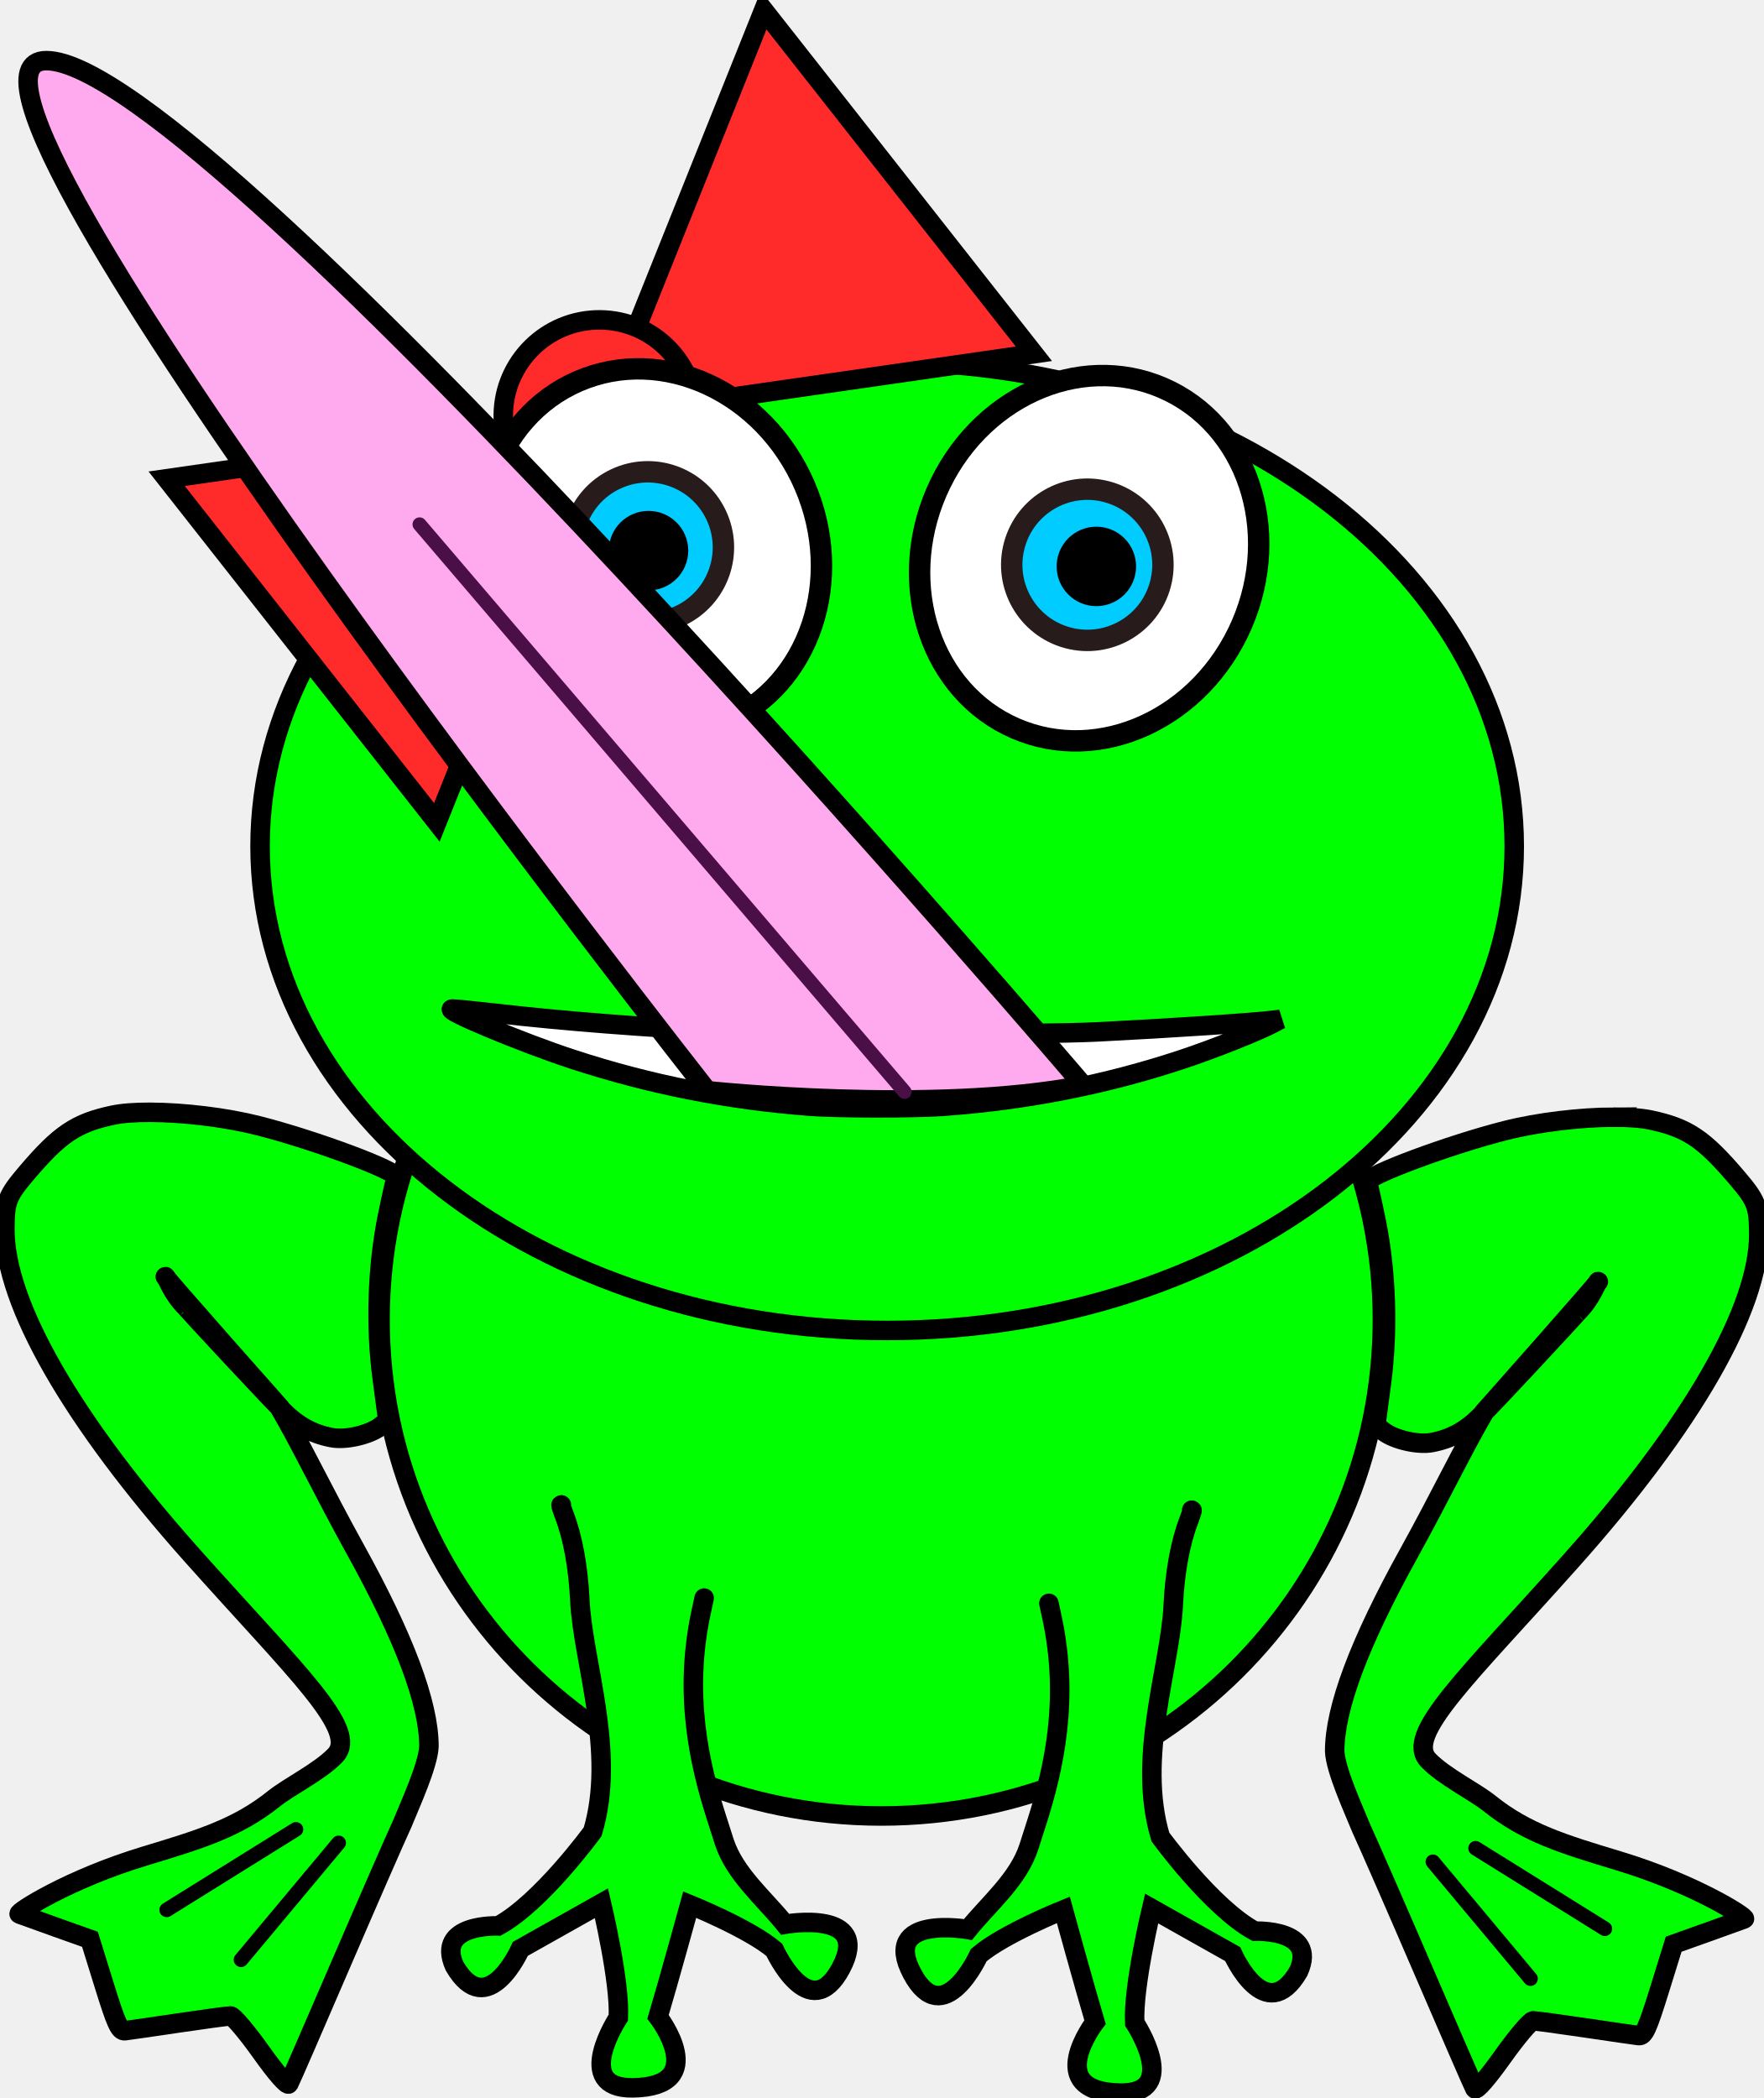
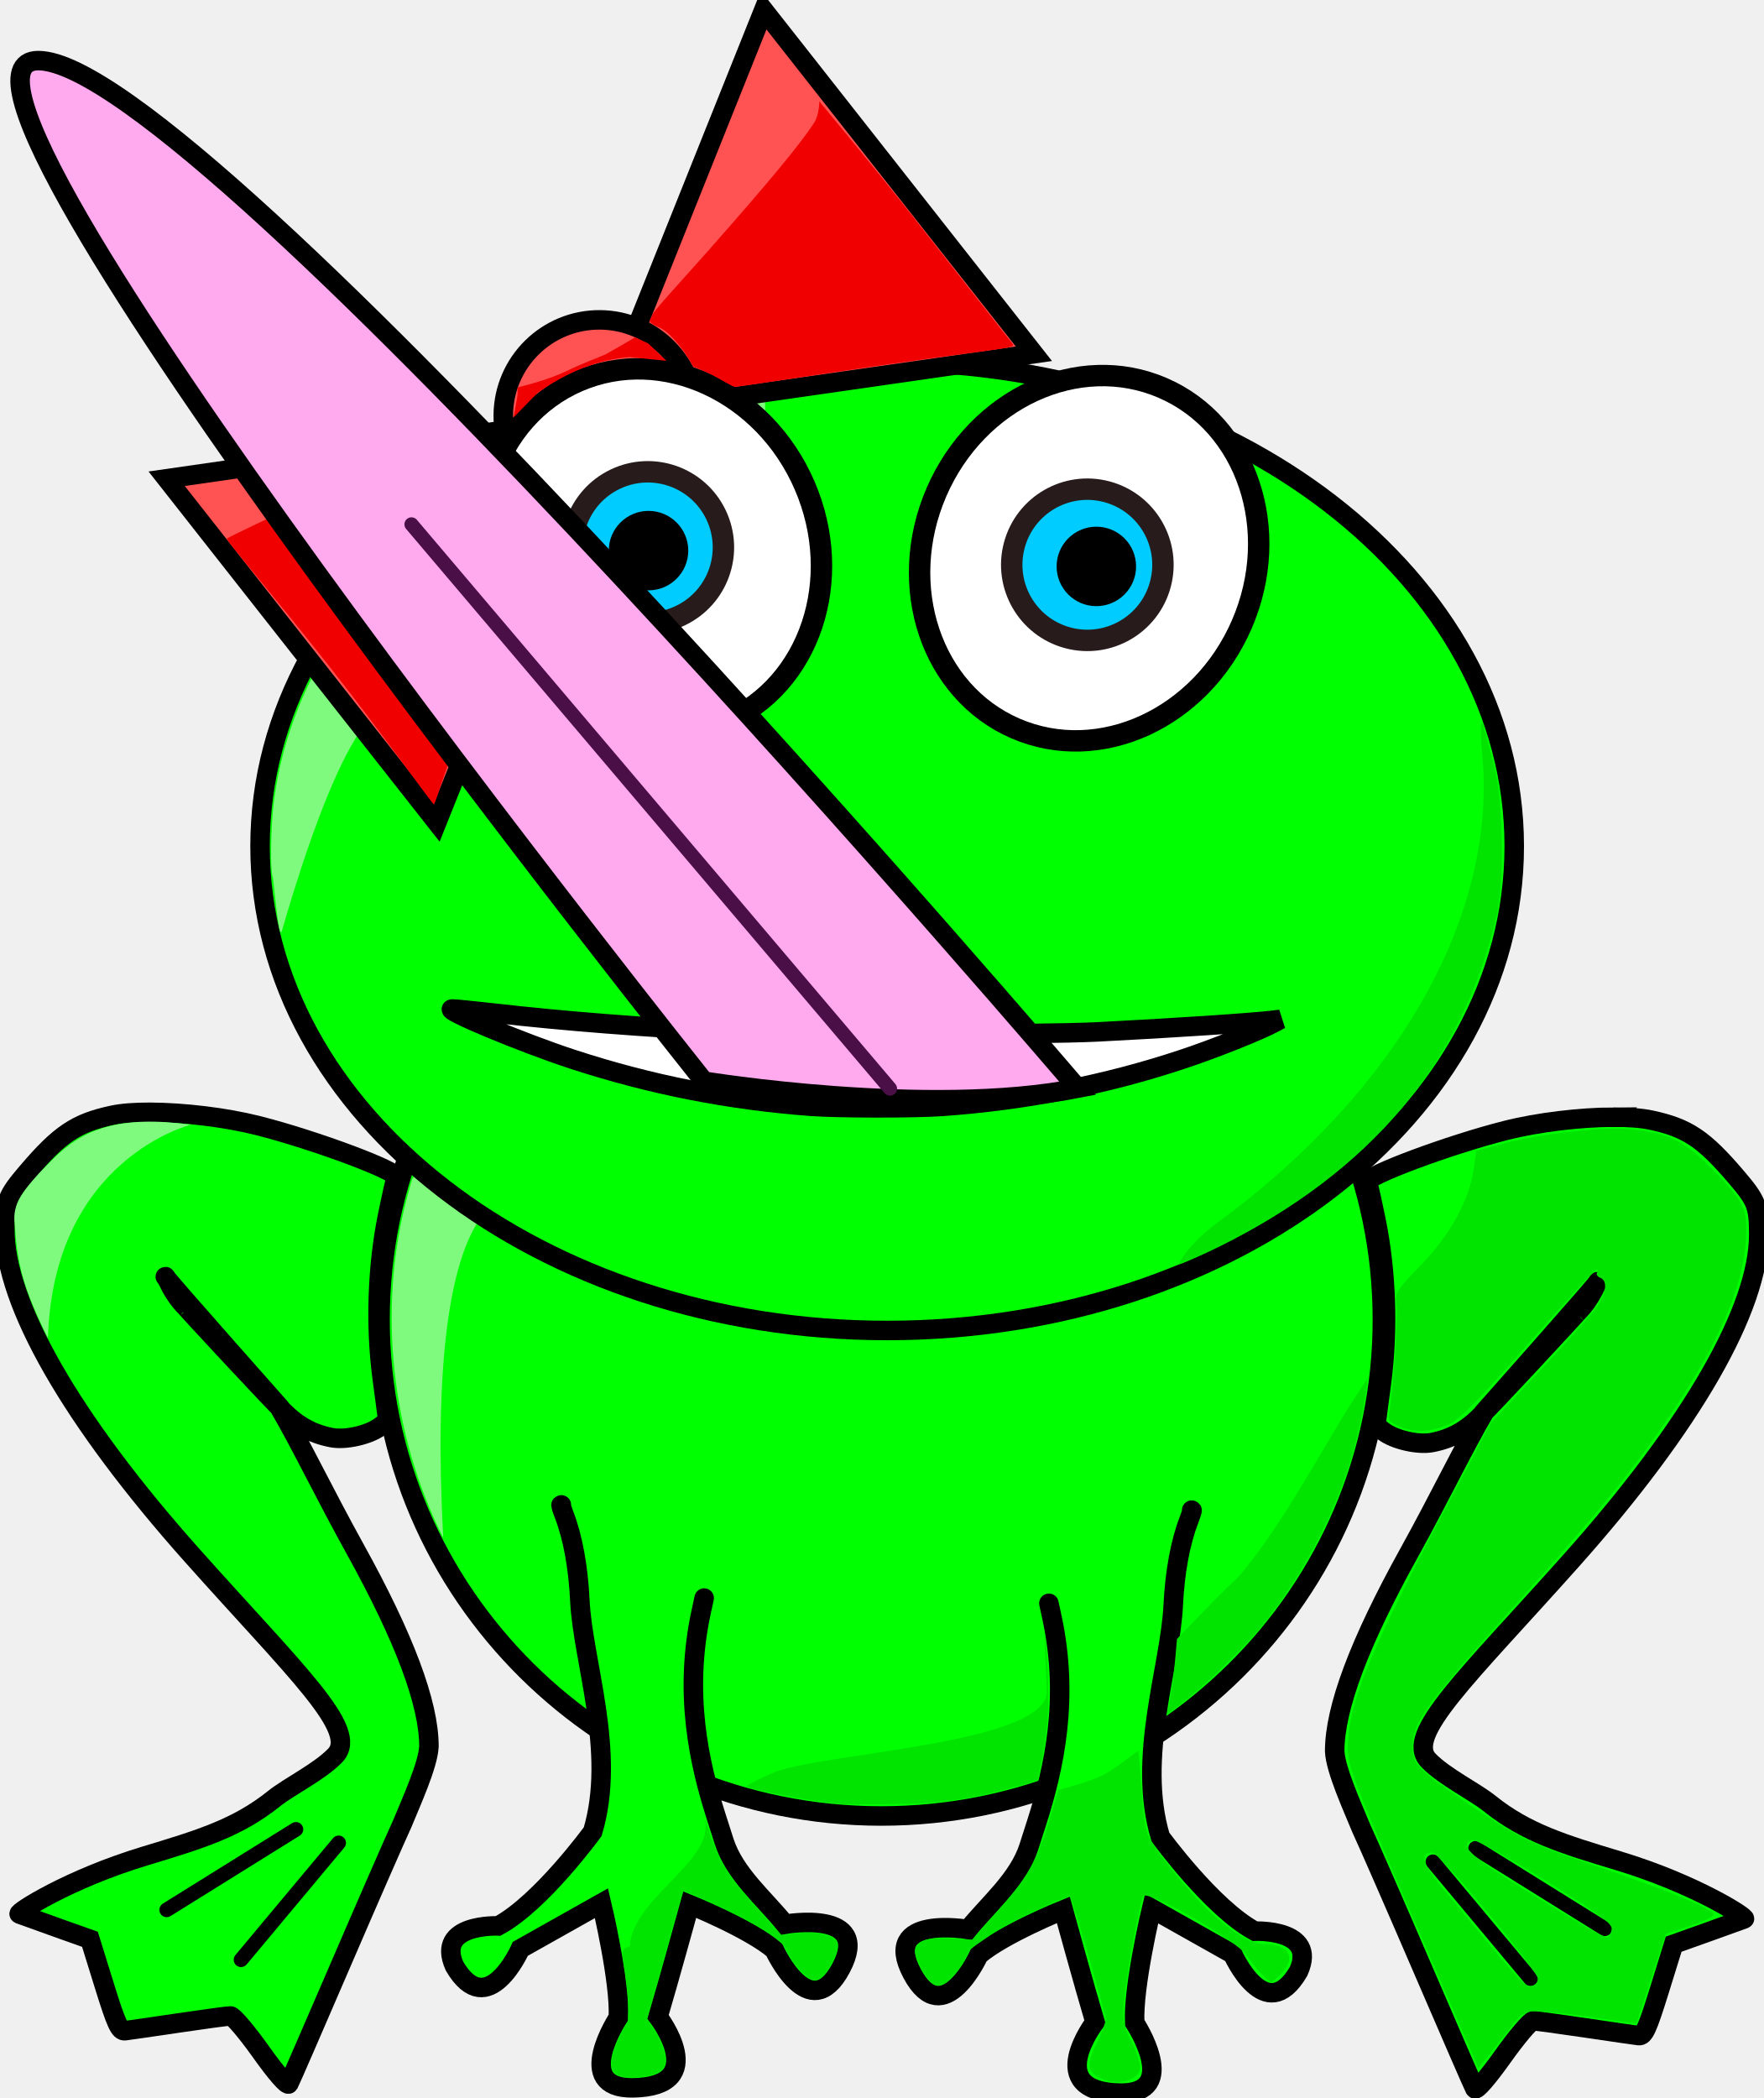
<svg xmlns="http://www.w3.org/2000/svg" width="204.101mm" height="242.796mm" viewBox="0 0 723.194 860.301" id="svg2" version="1.1">
  <defs id="defs4" />
  <g id="layer1" transform="translate(-17.64784,-56.21476)">
    <ellipse style="fill:#00ff00;fill-opacity:1;stroke:#000000;stroke-width:8;stroke-linecap:round;stroke-miterlimit:4;stroke-dasharray:none;stroke-opacity:1" id="path6004" cx="379" cy="597.362" rx="205.513" ry="203.513" />
+     <path id="path4300" d="m 199.389,686.789 c -21.32,-42.444 -26.848,-93.622 -14.999,-138.851 1.153,-4.4 2.217,-8.149 2.366,-8.331 0.149,-0.182 8.328,-11.106 11.263,-8.718 2.935,2.388 5.839,-1.385 8.183,0.26 3.92,2.751 28.262,13.17 27.778,16.39 -8.184,-4.508 -42.108,-2.522 -34.591,139.251 z" style="fill:#7ffa7f;fill-opacity:1;stroke:none;stroke-width:6.25;stroke-miterlimit:4;stroke-dasharray:none;stroke-opacity:1" />
    <ellipse style="fill:#00ff00;stroke:#000000;stroke-width:8;stroke-miterlimit:4;stroke-dasharray:none;stroke-opacity:1" id="path5323" cx="381.429" cy="403.219" rx="257.143" ry="198.571" />
-     <g id="g5919" transform="translate(-424.2857,-10.57143)" style="stroke-width:8;stroke-miterlimit:4;stroke-dasharray:none;fill:#ff2a2a">
-       <path transform="matrix(-0.0083874,0.9999648,-0.9999648,-0.0083874,912.9854,-302.227)" d="M 541.442,219.996 374.482,154.767 514.453,42.79 Z" id="path5911" style="fill:#ff2a2a;stroke:#000000;stroke-width:8;stroke-miterlimit:4;stroke-dasharray:none;stroke-opacity:1" />
-       <path transform="matrix(0.0083874,-0.9999648,0.9999648,0.0083874,912.9854,-302.227)" style="fill:#ff2a2a;stroke:#000000;stroke-width:8;stroke-miterlimit:4;stroke-dasharray:none;stroke-opacity:1" id="path5913" d="m -541.694,-220.754 -166.96,-65.23 139.971,-111.977 z" />
-       <circle transform="matrix(-0.0083874,0.9999648,-0.9999648,-0.0083874,0,0)" r="39.396" cy="-689.664" cx="231.568" id="path5917" style="fill:#ff2a2a;stroke:#000000;stroke-width:8;stroke-miterlimit:4;stroke-dasharray:none;stroke-opacity:1" />
+     <path style="fill:#7ffa7f;fill-opacity:1;stroke:none;stroke-width:6.25;stroke-miterlimit:4;stroke-dasharray:none;stroke-opacity:1" d="m 111.804,359.418 c -1.023,-2.666 -0.764,-20.101 0.446,-30.043 9.865,-81.028 84.449,-148.789 187.013,-169.903 6.938,-1.428 13.688,-2.566 15,-2.529 l 2.385,0.068 -2.5,1.121 c -1.375,0.617 1.45,23.911 -3.5,26.098 -45.553,20.126 -100.343,47.479 -150.689,105.862 0,0 -15.47,-8.113 -44.406,91.751 -1.32,4.556 -3.243,-21.101 -3.75,-22.424 z" id="path4314" transform="translate(17.64784,56.21476)" />
+     <g id="g5919" transform="translate(-424.2857,-10.57143)" style="stroke-width:8;stroke-miterlimit:4;stroke-dasharray:none;fill:#ff5252;fill-opacity:1">
+       <path transform="matrix(-0.0083874,0.9999648,-0.9999648,-0.0083874,912.9854,-302.227)" d="M 541.442,219.996 374.482,154.767 514.453,42.79 Z" id="path5911" style="fill:#ff5252;stroke:#000000;stroke-width:8;stroke-miterlimit:4;stroke-dasharray:none;stroke-opacity:1;fill-opacity:1" />
+       <path transform="matrix(0.0083874,-0.9999648,0.9999648,0.0083874,912.9854,-302.227)" style="fill:#ff5252;stroke:#000000;stroke-width:8;stroke-miterlimit:4;stroke-dasharray:none;stroke-opacity:1;fill-opacity:1" id="path5913" d="m -541.694,-220.754 -166.96,-65.23 139.971,-111.977 z" />
+       <circle transform="matrix(-0.0083874,0.9999648,-0.9999648,-0.0083874,0,0)" r="39.396" cy="-689.664" cx="231.568" id="path5917" style="fill:#ff5252;stroke:#000000;stroke-width:8;stroke-miterlimit:4;stroke-dasharray:none;stroke-opacity:1;fill-opacity:1" />
    </g>
    <ellipse style="fill:#ffffff;stroke:#000000;stroke-width:8.778;stroke-miterlimit:4;stroke-dasharray:none;stroke-opacity:1" id="path5361" cx="-149.519" cy="372.261" rx="68.221" ry="76.071" transform="matrix(-0.9178912,0.3968322,0.3968322,0.9178912,0,0)" />
    <ellipse cy="77.472" cx="539.283" id="circle5363" style="fill:#ffffff;stroke:#000000;stroke-width:8.778;stroke-miterlimit:4;stroke-dasharray:none;stroke-opacity:1" rx="68.221" ry="76.071" transform="matrix(0.9178912,0.3968322,-0.3968322,0.9178912,0,0)" />
    <path style="fill:#ffffff;stroke:#000000;stroke-width:8;stroke-miterlimit:4;stroke-dasharray:none;stroke-opacity:1" d="m 350.201,509.855 c -33.7,-2.502 -65.953,-8.872 -97.857,-19.325 -20.724,-6.79 -53.398,-20.436 -49.253,-20.57 1,-0.032 8.715,0.727 17.143,1.688 28.887,3.293 60.523,5.773 98.181,7.697 24.053,1.229 125.132,1.232 149.286,0.005 30.912,-1.571 63.553,-3.738 72.143,-4.79 l 2.857,-0.35 -2.527,1.357 c -6.378,3.423 -24.499,10.639 -37.83,15.064 -31.285,10.384 -64.063,16.813 -98.214,19.262 -11.383,0.816 -42.725,0.795 -53.929,-0.037 z" id="path5942" />
-     <circle r="31" cy="158.037" cx="522.215" id="circle6024" style="fill:#00ccff;fill-opacity:1;stroke:#281b1b;stroke-width:8.778;stroke-linecap:round;stroke-miterlimit:4;stroke-dasharray:none;stroke-opacity:1" transform="matrix(0.9659258,0.258819,-0.258819,0.9659258,0,0)" />
    <path style="fill:#00ff00;fill-opacity:1;stroke:#000000;stroke-width:8;stroke-linecap:round;stroke-miterlimit:4;stroke-dasharray:none;stroke-opacity:1" d="m 79.24,512.32 c -6.152,-0.022 -11.532,0.36 -15.436,1.197 -14.893,3.194 -21.576,7.662 -34.992,23.398 -8.271,9.702 -9.109,11.833 -9.164,23.271 -0.147,30.411 27.417,78.459 76.775,133.824 43.075,48.317 68.666,71.704 58.663,82.058 -6.51,6.739 -18.73,12.616 -25.104,17.725 -15.033,12.048 -30.393,16.685 -52.82,23.459 -31.58,9.539 -52.816,23.352 -51.619,23.811 1.167,0.447 8.167,2.966 15.557,5.598 l 13.436,4.785 5.865,18.895 c 4.902,15.791 6.295,18.843 8.484,18.586 1.441,-0.169 11.322,-1.6 21.957,-3.182 10.635,-1.581 20.237,-2.875 21.338,-2.875 1.101,0 6.717,6.635 12.482,14.744 6.212,8.738 10.863,14.067 11.416,13.082 0.513,-0.914 9.952,-22.606 20.975,-48.201 11.023,-25.596 22.534,-51.935 25.582,-58.533 3.475,-8.52 10.542,-23.869 10.906,-31.629 0.01,-17.613 -10.036,-44.418 -30.457,-81.27 -12.187,-21.992 -22.731,-43.902 -31.008,-57.916 6.756,7.348 13.295,11.007 21.641,12.596 5.638,1.073 15.24,-1.121 19.73,-4.51 l 3.236,-2.443 -2.334,-17.631 c -2.825,-21.326 -2.02,-45.59 2.201,-66.305 1.576,-7.734 3.184,-14.902 3.572,-15.928 0.921,-2.437 -33.333,-15.228 -56.58,-21.127 -13.498,-3.425 -30.769,-5.432 -44.303,-5.48 z m 6.129,67.293 c 0.822,0.217 2.578,6.827 8.717,12.836 -0.854,-0.684 37.804,41.008 38.846,41.469 0,0 -48.359,-54.515 -47.562,-54.305 z" id="path6016" />
    <circle style="fill:#00ccff;fill-opacity:1;stroke:#281b1b;stroke-width:8.778;stroke-linecap:round;stroke-miterlimit:4;stroke-dasharray:none;stroke-opacity:1" id="path6022" cx="375.1" cy="135.407" r="31" transform="matrix(0.4291873,0.9032155,0.9032155,-0.4291873,0,0)" />
-     <circle r="16.293" cy="288.48" cx="467.215" id="circle6073" style="fill:#000000;fill-opacity:1;stroke:#281b1b;stroke-width:0;stroke-linecap:round;stroke-linejoin:miter;stroke-miterlimit:4;stroke-dasharray:none;stroke-opacity:1" />
-     <circle style="fill:#000000;fill-opacity:1;stroke:#281b1b;stroke-width:0;stroke-linecap:round;stroke-linejoin:miter;stroke-miterlimit:4;stroke-dasharray:none;stroke-opacity:1" id="path6071" cx="283.58" cy="281.999" r="16.293" />
-     <path style="fill:#ffaaee;fill-rule:evenodd;stroke:#000000;stroke-width:8;stroke-linecap:butt;stroke-linejoin:miter;stroke-miterlimit:4;stroke-dasharray:none;stroke-opacity:1" d="m 461.841,501.249 c -61.946,12.071 -154.201,2.201 -154.201,2.201 0,0 -332.022,-422.372 -270.984,-422.372 66.967,0 425.185,420.171 425.185,420.171 z" id="path5976" />
-     <path style="fill:#eed7f4;fill-rule:evenodd;stroke:#4a0f46;stroke-width:5.776;stroke-linecap:round;stroke-linejoin:miter;stroke-miterlimit:4;stroke-dasharray:none;stroke-opacity:1" d="M 388.566,503.943 189.692,271.246" id="path5982" />
+     <circle r="31" cy="158.037" cx="522.215" id="circle6024" style="fill:#00ccff;fill-opacity:1;stroke:#281b1b;stroke-width:8.778;stroke-linecap:round;stroke-miterlimit:4;stroke-dasharray:none;stroke-opacity:1" transform="matrix(0.9659258,0.258819,-0.258819,0.9659258,0,0)" />
    <path style="fill:#00ff00;fill-opacity:1;stroke:#000000;stroke-width:8;stroke-linecap:round;stroke-miterlimit:4;stroke-dasharray:none;stroke-opacity:1" d="m 247.839,673.305 0,5e-5 c -0.067,10e-4 -0.113,0.013 -0.137,0.037 -0.12,0.12 0.46,1.968 1.291,4.107 3.506,9.028 5.768,21.326 6.42,34.904 1.221,25.425 15.08,62.188 5.273,94.953 0,0 -21.201,29.169 -38.768,38.648 0,0 -25.814,-1.128 -17.893,16.492 13.564,23.233 27.004,-7.096 27.004,-7.096 l 33.252,-18.703 c 0,0 7.72,32.237 6.918,46.887 0,0 -19.289,29.196 5.984,28.818 32.354,-0.484 10.305,-29.111 10.305,-29.111 4.535,-15.288 12.992,-46.041 12.992,-46.041 0,0 24.756,10.015 34.688,18.584 0,0 14.442,31.678 27.329,7.481 12.974,-24.361 -22.91,-17.998 -22.91,-17.998 -8.792,-10.833 -20.739,-20.646 -25.005,-33.966 l -3.188,-9.954 C 304.291,779.169 297.888,750.7 305.203,717.009 l 1.193,-5.5" id="path6030" />
    <path id="path6043" d="m 679.249,514.32 c 6.152,-0.022 11.532,0.36 15.436,1.197 14.893,3.194 21.576,7.662 34.992,23.398 8.271,9.702 9.109,11.833 9.164,23.271 0.147,30.411 -27.417,78.459 -76.775,133.824 -43.075,48.317 -68.666,71.704 -58.663,82.058 6.51,6.739 18.73,12.616 25.104,17.725 15.033,12.048 30.393,16.685 52.82,23.459 31.58,9.539 52.816,23.352 51.619,23.811 -1.167,0.447 -8.167,2.966 -15.557,5.598 l -13.436,4.785 -5.865,18.895 c -4.902,15.791 -6.295,18.843 -8.484,18.586 -1.441,-0.169 -11.322,-1.6 -21.957,-3.182 -10.635,-1.581 -20.237,-2.875 -21.338,-2.875 -1.101,0 -6.717,6.635 -12.482,14.744 -6.212,8.738 -10.863,14.067 -11.416,13.082 -0.513,-0.914 -9.952,-22.606 -20.975,-48.201 -11.023,-25.596 -22.534,-51.935 -25.582,-58.533 -3.475,-8.52 -10.542,-23.869 -10.906,-31.629 -0.01,-17.613 10.036,-44.418 30.457,-81.27 12.187,-21.992 22.731,-43.902 31.008,-57.916 -6.756,7.348 -13.295,11.007 -21.641,12.596 -5.638,1.073 -15.24,-1.121 -19.73,-4.51 l -3.236,-2.443 2.334,-17.631 c 2.825,-21.326 2.02,-45.59 -2.201,-66.305 -1.576,-7.734 -3.184,-14.902 -3.572,-15.928 -0.921,-2.437 33.333,-15.228 56.58,-21.127 13.498,-3.425 30.769,-5.432 44.303,-5.48 z m -6.129,67.293 c -0.822,0.217 -2.578,6.827 -8.717,12.836 0.854,-0.684 -37.804,41.008 -38.846,41.469 0,0 48.359,-54.515 47.562,-54.305 z" style="fill:#00ff00;fill-opacity:1;stroke:#000000;stroke-width:8;stroke-linecap:round;stroke-miterlimit:4;stroke-dasharray:none;stroke-opacity:1" />
    <path style="fill:none;fill-rule:evenodd;stroke:#000000;stroke-width:6;stroke-linecap:round;stroke-linejoin:miter;stroke-miterlimit:4;stroke-dasharray:none;stroke-opacity:1" d="m 86,839.362 53,-33" id="path6045" />
    <path id="path6047" d="m 116.487,859.82 40.026,-47.916" style="fill:none;fill-rule:evenodd;stroke:#000000;stroke-width:6;stroke-linecap:round;stroke-linejoin:miter;stroke-miterlimit:4;stroke-dasharray:none;stroke-opacity:1" />
    <path id="path6049" d="m 675.73,847.112 -53,-33" style="fill:none;fill-rule:evenodd;stroke:#000000;stroke-width:6;stroke-linecap:round;stroke-linejoin:miter;stroke-miterlimit:4;stroke-dasharray:none;stroke-opacity:1" />
    <path style="fill:none;fill-rule:evenodd;stroke:#000000;stroke-width:6;stroke-linecap:round;stroke-linejoin:miter;stroke-miterlimit:4;stroke-dasharray:none;stroke-opacity:1" d="m 645.242,867.57 -40.026,-47.916" id="path6051" />
+     <circle style="fill:#000000;fill-opacity:1;stroke:#281b1b;stroke-width:0;stroke-linecap:round;stroke-linejoin:miter;stroke-miterlimit:4;stroke-dasharray:none;stroke-opacity:1" id="path6071" cx="283.58" cy="281.999" r="16.293" />
+     <circle r="16.293" cy="288.48" cx="467.215" id="circle6073" style="fill:#000000;fill-opacity:1;stroke:#281b1b;stroke-width:0;stroke-linecap:round;stroke-linejoin:miter;stroke-miterlimit:4;stroke-dasharray:none;stroke-opacity:1" />
    <path style="fill:#00ff00;fill-opacity:1;stroke:#000000;stroke-width:8;stroke-linecap:round;stroke-miterlimit:4;stroke-dasharray:none;stroke-opacity:1" d="m 506.314,675.463 0,5e-5 c 0.067,10e-4 0.113,0.013 0.137,0.037 0.12,0.12 -0.46,1.968 -1.291,4.107 -3.506,9.028 -5.768,21.326 -6.42,34.904 -1.221,25.425 -15.08,62.188 -5.273,94.953 0,0 21.201,29.169 38.768,38.648 0,0 25.814,-1.128 17.893,16.492 -13.564,23.233 -27.004,-7.096 -27.004,-7.096 l -33.252,-18.703 c 0,0 -7.72,32.237 -6.918,46.887 0,0 19.289,29.196 -5.984,28.818 -32.354,-0.484 -10.305,-29.111 -10.305,-29.111 -4.535,-15.288 -12.992,-46.041 -12.992,-46.041 0,0 -24.756,10.015 -34.688,18.584 0,0 -14.442,31.678 -27.329,7.481 -12.974,-24.361 22.91,-17.998 22.91,-17.998 8.792,-10.833 20.739,-20.646 25.005,-33.966 l 3.188,-9.954 c 7.104,-22.18 13.507,-50.648 6.192,-84.34 l -1.193,-5.5" id="path6030-4" />
+     <path style="fill:#00f200;fill-opacity:1;stroke:none;stroke-width:6.25;stroke-miterlimit:4;stroke-dasharray:none;stroke-opacity:1" d="" id="path4178" transform="translate(17.64784,56.21476)" />
+     <g id="g4292" style="fill:#00e400;fill-opacity:1">
+       <path id="path4170" d="m 398.068,867.7 c -1.568,-1.684 -3.49,-5.904 -4.423,-8.156 -2.728,-6.586 2.174,-9.147 13.672,-8.46 l 10.475,0.625 c 0,0 -2.971,4.92 -4.388,8.004 -1.682,3.661 -6.635,8.664 -8.311,9.776 -2.744,1.82 -4.459,0.966 -7.025,-1.789 z" style="fill:#00e400;fill-opacity:1;stroke:none;stroke-width:6.25;stroke-miterlimit:4;stroke-dasharray:none;stroke-opacity:1" />
+       <path id="path4168" d="m 468.259,908.117 c -4.894,-2.476 -5.081,-5.653 -0.841,-14.318 2.011,-4.111 3.641,-8.365 3.622,-9.455 -0.045,-2.546 -13.57,-49.29 -14.543,-50.264 -1.035,-1.035 -22.205,9.115 -30.779,14.391 -3.933,2.42 -18.09,12.954 -7.696,3.215 -0.08,-0.083 -2.427,1.178 -1.637,-0.013 1.481,-2.233 7.07,-8.053 10.623,-12.111 11.585,-13.231 15.647,-19.345 20.826,-36.644 l 3.807,-12.716 c 0,0 12.405,-3.183 18.097,-6.013 5.278,-2.624 14.312,-10.013 14.576,-10.013 0.263,0 0.858,6.523 1.323,14.496 0.464,7.973 1.617,16.723 2.561,19.445 1.8,5.192 15.568,22.544 24.826,31.292 9.878,9.333 17.506,13.963 23.004,13.963 10.54,0 13.538,6.085 6.333,12.853 l -3.402,3.196 -3.624,-3.404 c -1.993,-1.872 -4.871,-5.422 -6.395,-7.889 -3.599,-5.823 -40.705,-27.147 -42.418,-24.376 -1.518,2.455 -6.816,30.998 -7.883,42.469 -0.776,8.344 -0.452,10.265 2.852,16.895 2.05,4.114 3.728,8.924 3.728,10.689 0,5.672 -9.497,8.087 -16.958,4.312 z" style="fill:#00e400;fill-opacity:1;stroke:none;stroke-width:6.25;stroke-miterlimit:4;stroke-dasharray:none;stroke-opacity:1" />
+       <path id="path4174" d="m 272.052,907.581 c -3.026,-0.933 -4.128,-3.154 -3.51,-7.078 0.59,-3.747 2.873,-9.375 5.417,-13.352 l 1.292,-2.02 -4.3e-4,-4.854 c -4.9e-4,-5.551 -0.63,-11.639 -2.146,-20.764 -1.127,-6.781 3.793,-3.389 2.918,-6.81 3.359,-20.892 38.668,-35.292 29.468,-53.852 l 5.748,15.929 1.616,3.321 c 3.023,6.214 6.539,10.883 16.696,22.171 2.901,3.224 5.99,6.692 6.865,7.707 l 1.591,1.846 3.536,-0.546 c 9.277,-1.431 17.635,-0.042 19.175,3.187 0.506,1.061 0.53,1.516 0.171,3.225 -0.523,2.491 -2.099,5.891 -3.966,8.552 -2.638,3.76 -4.846,4.682 -7.497,3.128 -3.035,-1.779 -7.006,-6.665 -9.589,-11.799 -1.107,-2.199 -1.642,-2.806 -4.135,-4.684 -3.826,-2.883 -9.329,-6.115 -16.666,-9.788 -8.2,-4.105 -20.94,-9.676 -21.301,-9.315 -0.084,0.084 -1.36,4.527 -2.837,9.874 -1.477,5.347 -4.776,17.073 -7.332,26.058 l -4.647,16.336 1.824,2.639 c 3.896,5.636 6.421,12.475 5.73,15.52 -0.453,1.997 -1.254,2.982 -3.243,3.991 -3.518,1.783 -11.512,2.509 -15.179,1.379 z" style="fill:#00e400;fill-opacity:1;stroke:none;stroke-width:6.25;stroke-miterlimit:4;stroke-dasharray:none;stroke-opacity:1" />
+       <path id="path4206" d="m 362.063,795.934 c -11.934,-1.141 -36.829,-5.832 -38.311,-7.22 -0.264,-0.248 4.35,-2.64 10.253,-5.317 18.656,-8.459 113.935,-11.754 112.911,-33.933 l -1.061,-22.975 0.54,2.603 c 0.297,1.432 0.738,8.343 0.98,15.358 0.471,13.664 -0.139,21.499 -2.675,34.352 l -1.482,7.509 -7.874,2.2 c -20.321,5.678 -31.371,7.24 -53.129,7.513 -9.334,0.117 -18.402,0.076 -20.153,-0.091 z" style="fill:#00e400;fill-opacity:1;stroke:none;stroke-width:6.25;stroke-miterlimit:4;stroke-dasharray:none;stroke-opacity:1" />
+       <path id="path4208" d="m 496.661,757.126 c 2.259,-11.105 2.764,-19.229 3.603,-28.816 30.445,-31.988 21.385,-20.386 30.445,-31.988 16.009,-20.502 32.529,-51.819 41.795,-65.898 2.292,-3.483 4.573,-6.941 5.069,-7.686 0.764,-1.146 0.836,-0.725 0.475,2.746 -0.582,5.593 -3.324,18.592 -5.549,26.306 -6.962,24.138 -20.193,49.588 -36.211,69.65 -8.66,10.847 -24.998,26.49 -37.312,35.725 l -2.741,2.056 z" style="fill:#00e400;fill-opacity:1;stroke:none;stroke-width:6.25;stroke-miterlimit:4;stroke-dasharray:none;stroke-opacity:1" />
+       <path style="fill:#00e400;fill-opacity:1;stroke:none;stroke-width:6.25;stroke-miterlimit:4;stroke-dasharray:none;stroke-opacity:1" d="m 621.744,899.282 c -1.151,-2.722 -9.874,-22.769 -19.384,-44.548 -32.43,-74.264 -32.725,-75.057 -31.931,-85.56 1.313,-17.36 10.541,-38.986 41.637,-97.581 l 16.887,-31.82 19.621,-20.927 c 10.792,-11.51 21.345,-23.283 23.453,-26.163 4.259,-5.821 5.057,-11.263 1.834,-12.5 -1.162,-0.446 -1.761,-1.381 -1.331,-2.077 0.43,-0.696 0.264,-1.266 -0.369,-1.266 -0.633,0 -13.1,13.619 -27.703,30.265 -17.55,20.004 -28.283,31.086 -31.659,32.688 -7.593,3.603 -14.648,4.127 -20.826,1.545 -5.076,-2.121 -5.357,-2.552 -4.531,-6.955 1.556,-8.294 3.521,-39.026 2.799,-43.764 -0.635,-4.163 0.277,-5.59 9.862,-15.444 12.058,-12.396 20.051,-26.827 21.792,-39.347 l 1.082,-7.778 11.67,-3.064 c 15.045,-3.95 40.536,-6.75 51.685,-5.678 15.414,1.483 21.798,4.556 33.022,15.895 13.751,13.892 15.166,16.91 14.179,30.253 -1.409,19.047 -11.071,41.307 -30.501,70.266 -14.955,22.29 -29.896,40.677 -62.102,76.427 -38.698,42.957 -44.045,50.301 -44.12,60.598 -0.047,6.438 2.854,9.5 20.179,21.299 23.494,16.001 27.532,17.984 56.865,27.937 27.315,9.268 44.919,16.482 46.512,19.06 0.507,0.82 -3.484,2.864 -9.38,4.803 l -10.262,3.376 -6.027,18.425 -6.027,18.425 -17.308,-2.552 c -9.519,-1.404 -19.975,-2.569 -23.235,-2.589 -5.553,-0.034 -6.312,0.467 -12.021,7.928 -3.351,4.381 -7.483,9.631 -9.181,11.667 l -3.088,3.702 -2.093,-4.95 z m 26.653,-31.414 c 0,-3.383 -40.488,-51.963 -43.336,-51.997 -4.887,-0.057 -4.139,4.517 1.945,11.888 34.399,41.676 35.808,43.243 38.562,42.893 1.588,-0.202 2.828,-1.423 2.828,-2.783 z m 30.126,-20.486 c 0.352,-2.375 -4.51,-5.957 -27.345,-20.146 -15.332,-9.527 -28.669,-16.914 -29.773,-16.491 -5.85,2.245 -1.361,6.256 25.922,23.16 15.357,9.515 28.562,17.09 29.345,16.833 0.783,-0.257 1.616,-1.767 1.851,-3.356 z" id="path4283" />
+     </g>
+     <g id="g4235" style="fill:#f00000;fill-opacity:1">
+       <path transform="translate(17.64784,56.21476)" id="path4229" d="m 135.13,273.367 c -22.683,-28.864 -42.707,-51.96 -42.053,-52.547 0.654,-0.587 18.667,-9.169 37.584,-17.85 33.942,-15.576 34.631,-15.819 52.326,-18.416 9.862,-1.448 18.106,-2.477 18.32,-2.287 0.214,0.19 -0.817,3.158 -2.291,6.597 -8.227,19.193 -7.926,43.951 0.802,65.902 l 4.507,8.321 -13.427,31.631 c -7.204,16.97 -12.399,35.131 -12.976,35.131 -0.577,0 -20.108,-27.616 -42.791,-56.48 z" style="fill:#f00000;fill-opacity:1;stroke:none;stroke-width:6.25;stroke-miterlimit:4;stroke-dasharray:none;stroke-opacity:1" />
+       <path transform="translate(17.64784,56.21476)" id="path4231" d="m 212.051,163.054 c 0.444,-2.533 0.009,-4.056 0.195,-4.171 0.186,-0.115 11.716,-2.691 20.003,-6.694 8.417,-4.066 14.026,-5.784 16.392,-7.076 4.563,-2.493 11.744,-6.762 11.744,-6.762 l 5.379,2.438 7.45,7.161 -15.021,-1.525 c -13.178,0.959 -25.732,6.222 -37.789,14.697 l -9.77,10.016 z" style="fill:#f00000;fill-opacity:1;stroke:none;stroke-width:6.25;stroke-miterlimit:4;stroke-dasharray:none;stroke-opacity:1" />
+       <path transform="translate(17.64784,56.21476)" id="path4233" d="m 291.8,153.65 c -2.351,-1.193 -7.609,-3.373 -7.609,-3.373 -1.264,-2.472 -2.795,-4.81 -3.972,-6.435 -2.32,-3.203 -5.544,-6.777 -7.797,-8.38 -1.586,-1.129 -4.802,-2.221 -5.646,-3.2 -0.954,-1.107 0.568,-2.068 0.568,-2.774 0,-1.329 10.773,-12.761 23.024,-26.627 24.782,-28.05 37.535,-43.439 43.447,-52.431 2.173,-3.306 2.151,-8.938 2.151,-8.938 -0.243,-0.04 19.299,23.02 39.284,48.494 19.985,25.474 38.941,49.81 39.985,51.026 1.702,1.983 -5.819,1.791 -55.59,9.017 -30.519,4.431 -57.193,8.705 -58.36,8.581 -1.167,-0.124 -5.435,-2.906 -9.485,-4.96 z" style="fill:#f00000;fill-opacity:1;stroke:none;stroke-width:6.25;stroke-miterlimit:4;stroke-dasharray:none;stroke-opacity:1" />
+     </g>
+     <path style="fill:#7ffa7f;fill-opacity:1;stroke:none;stroke-width:6.25;stroke-miterlimit:4;stroke-dasharray:none;stroke-opacity:1" d="m 23.677,558.009 c -1,-7.82 2.582,-13.518 15.818,-26.618 12.313,-12.186 27.009,-17.982 56.412,-13.982 0,0 -56.412,13.982 -58.6,87.515 C 26.541,583.229 24.761,573.734 23.677,558.009 Z" id="path4194" />
+     <path style="fill:#00e400;fill-opacity:1;stroke:none;stroke-width:6.25;stroke-miterlimit:4;stroke-dasharray:none;stroke-opacity:1" d="m 499.224,501.33 c 73.881,-54.111 114.523,-125.83 108.619,-191.296 -0.953,-10.561 -0.785,-16.14 0.473,-12.507 0.716,2.069 3.746,13.657 5.003,19.269 3.081,13.752 3.521,45.454 0.428,58.704 -14.123,60.501 -52.088,105.072 -113.642,135.623 -6.875,3.412 -14.986,6.884 -16.296,7.284 -1.44,0.439 4.111,-8.799 15.414,-17.077 z" id="path4322" transform="translate(17.64784,56.21476)" />
+     <path style="fill:#ffaaee;fill-rule:evenodd;stroke:#000000;stroke-width:8;stroke-linecap:butt;stroke-linejoin:miter;stroke-miterlimit:4;stroke-dasharray:none;stroke-opacity:1" d="m 459.587,502.472 c -61.946,12.071 -153.317,-2.926 -153.317,-2.926 0,0 -333.967,-418.483 -272.928,-418.483 66.967,0 426.245,421.409 426.245,421.409 z" id="path5976-9" />
+     <path style="fill:#eed7f4;fill-rule:evenodd;stroke:#4a0f46;stroke-width:5.776;stroke-linecap:round;stroke-linejoin:miter;stroke-miterlimit:4;stroke-dasharray:none;stroke-opacity:1" d="M 382.6,502.602 186.378,271.232" id="path5982-2" />
  </g>
</svg>
